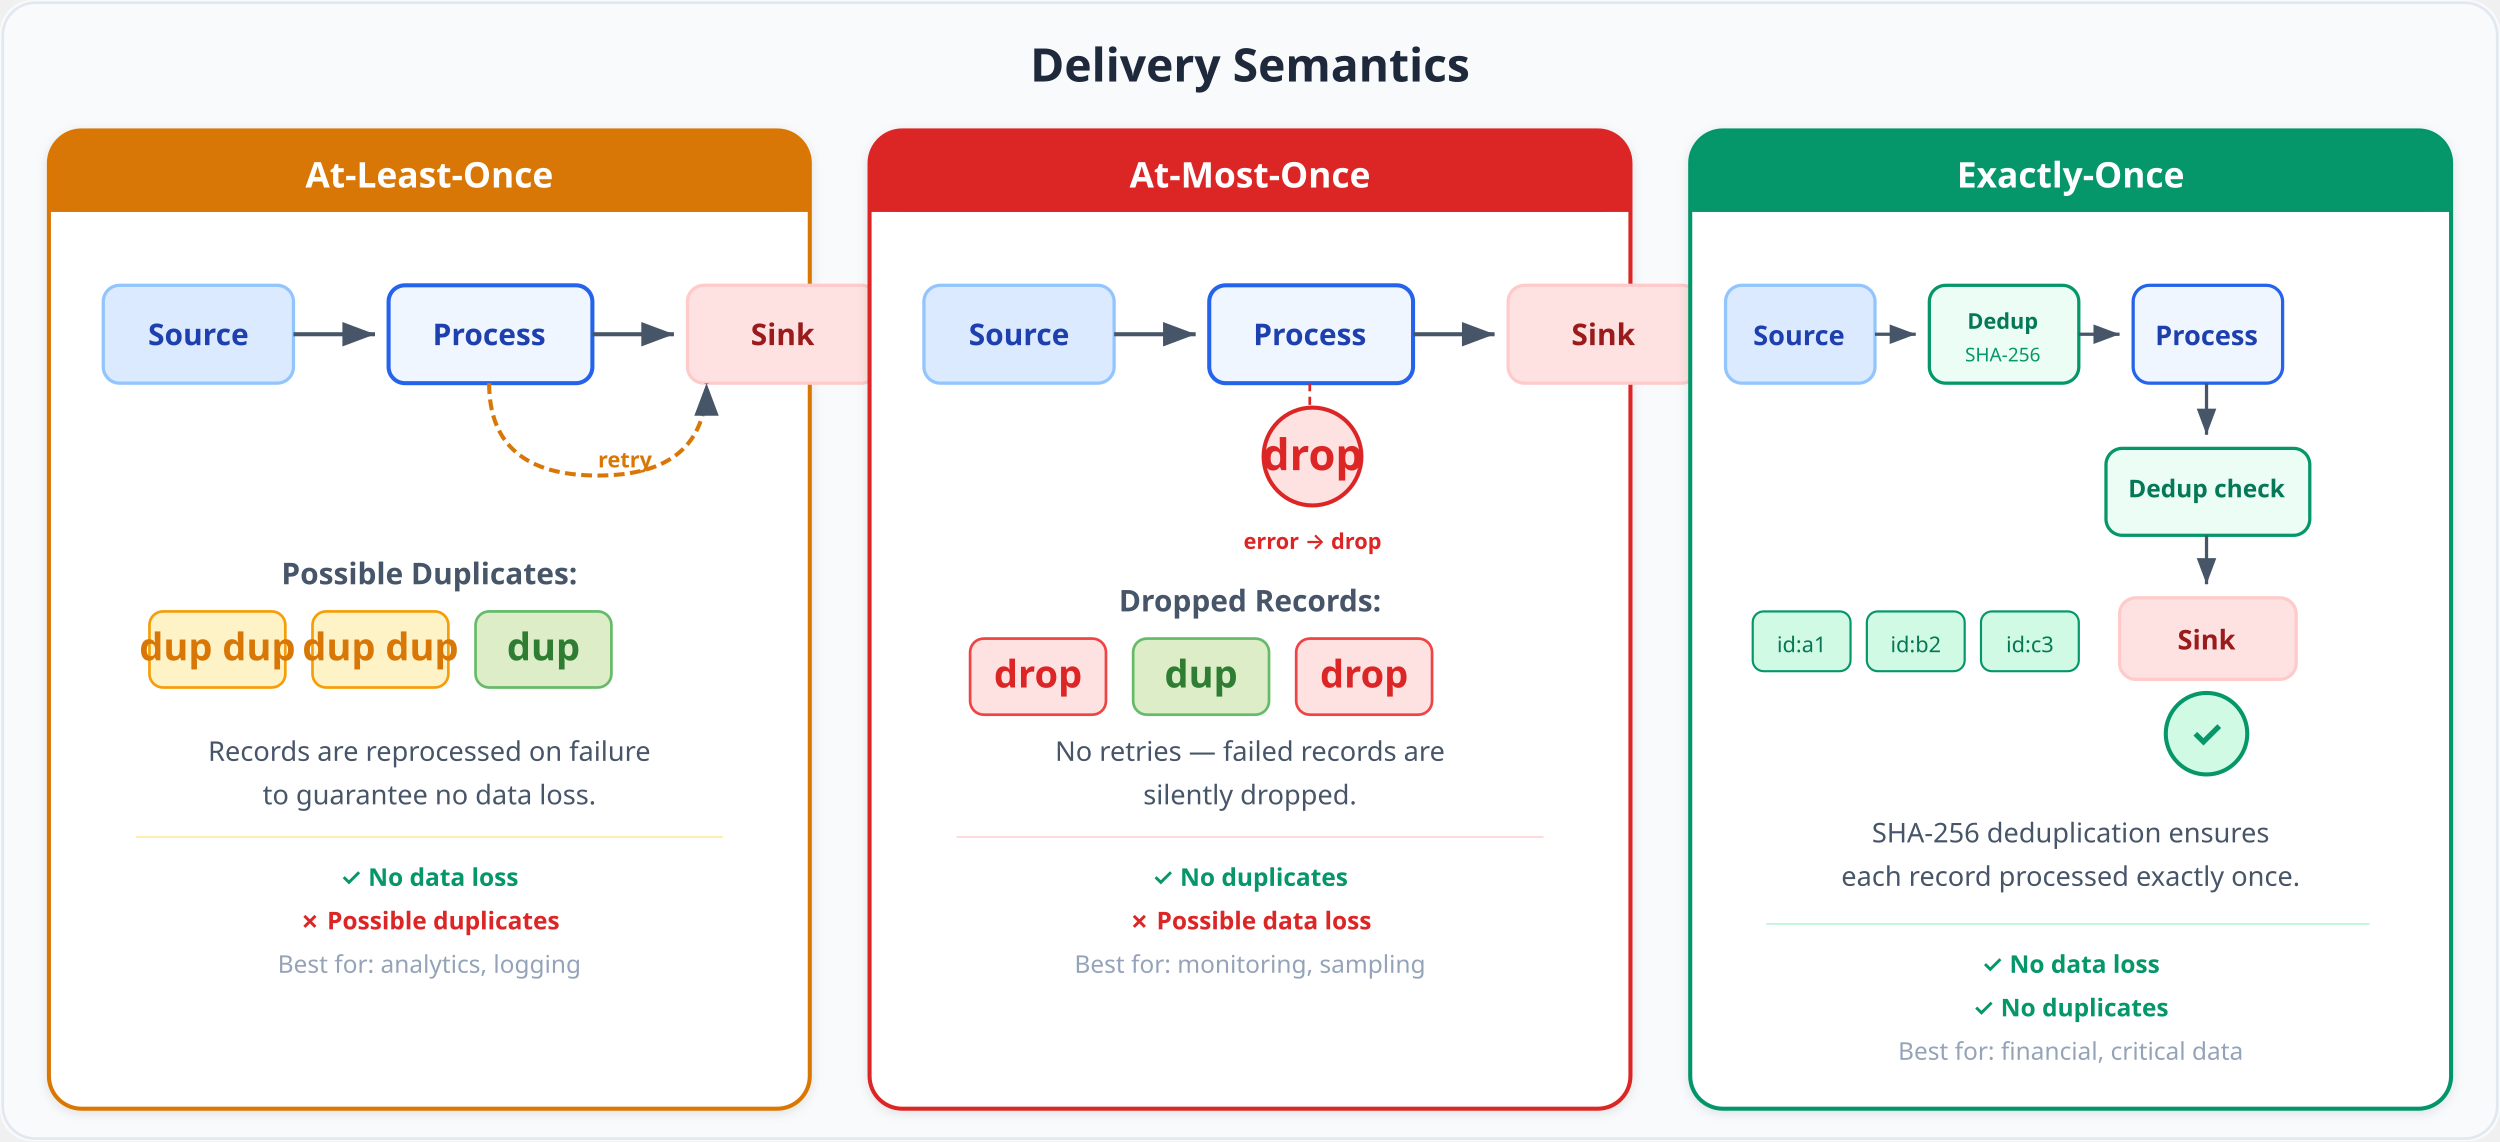
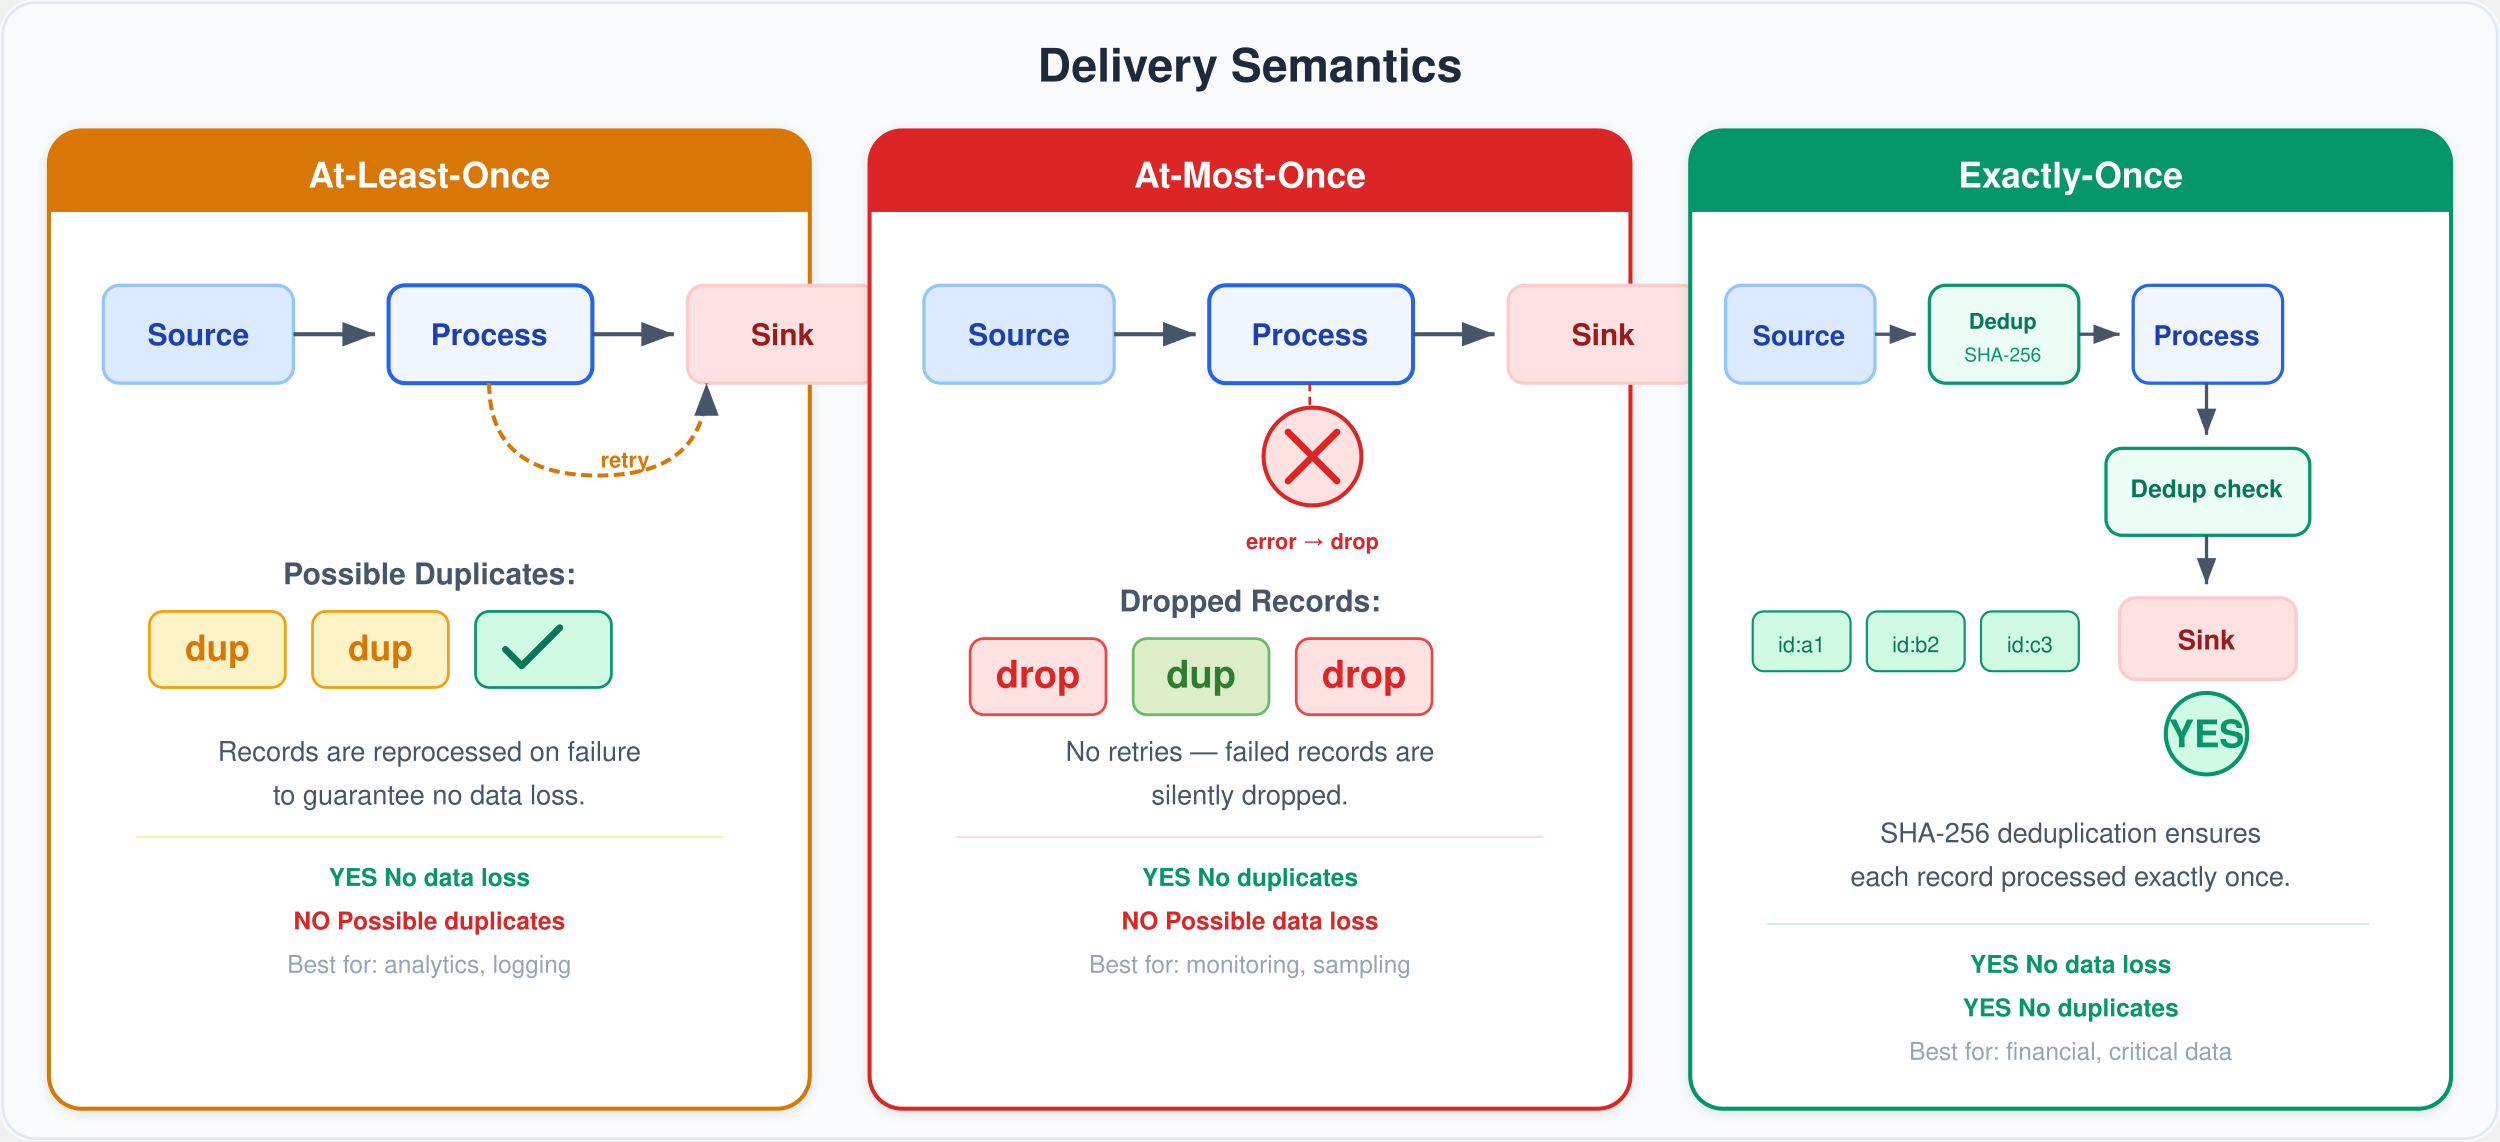
- <svg xmlns="http://www.w3.org/2000/svg" viewBox="0 0 920 420" width="920" height="420" font-family="'Segoe UI', system-ui, -apple-system, sans-serif">
+ <svg xmlns="http://www.w3.org/2000/svg" viewBox="0 0 920 420" width="920" height="420" font-family="Helvetica, Arial, sans-serif">
  <defs>
    <marker id="arrowG" markerWidth="8" markerHeight="6" refX="8" refY="3" orient="auto">
      <path d="M0,0 L8,3 L0,6" fill="#475569" />
    </marker>
    <marker id="arrowRed" markerWidth="8" markerHeight="6" refX="8" refY="3" orient="auto">
      <path d="M0,0 L8,3 L0,6" fill="#DC2626" />
    </marker>
    <marker id="arrowGreen" markerWidth="8" markerHeight="6" refX="8" refY="3" orient="auto">
      <path d="M0,0 L8,3 L0,6" fill="#059669" />
    </marker>
    <filter id="shadow" x="-2%" y="-2%" width="104%" height="108%">
      <feDropShadow dx="0" dy="1" stdDeviation="2" flood-opacity="0.1" />
    </filter>
    <filter id="shadowSm" x="-1%" y="-1%" width="102%" height="106%">
      <feDropShadow dx="0" dy="0.5" stdDeviation="1" flood-opacity="0.08" />
    </filter>
  </defs>
  <rect width="920" height="420" rx="12" fill="#F8FAFC" />
  <rect x="1" y="1" width="918" height="418" rx="12" fill="none" stroke="#E2E8F0" stroke-width="1" />
  <text x="460" y="30" text-anchor="middle" font-size="17" font-weight="700" fill="#1E293B">Delivery Semantics</text>
  <rect x="18" y="48" width="280" height="360" rx="12" fill="white" stroke="#D97706" stroke-width="1.5" filter="url(#shadow)" />
  <rect x="18" y="48" width="280" height="30" rx="12" fill="#D97706" />
  <rect x="18" y="68" width="280" height="10" fill="#D97706" />
  <text x="158" y="69" text-anchor="middle" font-size="13" font-weight="700" fill="white">At-Least-Once</text>
  <rect x="38" y="105" width="70" height="36" rx="6" fill="#DBEAFE" stroke="#93C5FD" stroke-width="1.2" />
  <text x="73" y="127" text-anchor="middle" font-size="11" font-weight="600" fill="#1E40AF">Source</text>
  <line x1="108" y1="123" x2="138" y2="123" stroke="#475569" stroke-width="1.5" marker-end="url(#arrowG)" />
  <rect x="143" y="105" width="75" height="36" rx="6" fill="#EFF6FF" stroke="#2563EB" stroke-width="1.5" />
  <text x="180" y="127" text-anchor="middle" font-size="11" font-weight="600" fill="#1E40AF">Process</text>
  <line x1="218" y1="123" x2="248" y2="123" stroke="#475569" stroke-width="1.5" marker-end="url(#arrowG)" />
  <rect x="253" y="105" width="70" height="36" rx="6" fill="#FEE2E2" stroke="#FECACA" stroke-width="1.2" />
  <text x="288" y="127" text-anchor="middle" font-size="11" font-weight="600" fill="#991B1B">Sink</text>
  <path d="M180,141 Q180,175 220,175 Q260,175 260,141" stroke="#D97706" stroke-width="1.5" fill="none" stroke-dasharray="4,2" marker-end="url(#arrowG)" />
  <text x="230" y="172" text-anchor="middle" font-size="8" fill="#D97706" font-weight="600">retry</text>
  <text x="158" y="215" text-anchor="middle" font-size="11" font-weight="600" fill="#475569">Possible Duplicates:</text>
  <rect x="55" y="225" width="50" height="28" rx="5" fill="#FEF3C7" stroke="#F59E0B" stroke-width="1" />
-   <text x="80" y="243" text-anchor="middle" font-size="14" font-weight="700" fill="#D97706">dup dup</text>
+   <text x="80" y="243" text-anchor="middle" font-size="13" font-weight="700" fill="#D97706">dup</text>
  <rect x="115" y="225" width="50" height="28" rx="5" fill="#FEF3C7" stroke="#F59E0B" stroke-width="1" />
-   <text x="140" y="243" text-anchor="middle" font-size="14" font-weight="700" fill="#D97706">dup dup</text>
-   <rect x="175" y="225" width="50" height="28" rx="5" fill="#DCEDC8" stroke="#66BB6A" stroke-width="1" />
-   <text x="200" y="243" text-anchor="middle" font-size="14" font-weight="700" fill="#2E7D32">dup</text>
+   <text x="140" y="243" text-anchor="middle" font-size="13" font-weight="700" fill="#D97706">dup</text>
+   <rect x="175" y="225" width="50" height="28" rx="5" fill="#D1FAE5" stroke="#059669" stroke-width="1" />
+   <path d="M186,239 L192,245 L206,231" stroke="#047857" stroke-width="2.5" fill="none" stroke-linecap="round" stroke-linejoin="round" />
  <text x="158" y="280" text-anchor="middle" font-size="10" fill="#475569">Records are reprocessed on failure</text>
  <text x="158" y="296" text-anchor="middle" font-size="10" fill="#475569">to guarantee no data loss.</text>
  <line x1="50" y1="308" x2="266" y2="308" stroke="#FDE68A" stroke-width="0.5" />
-   <text x="158" y="326" text-anchor="middle" font-size="9" font-weight="600" fill="#059669">✓ No data loss</text>
-   <text x="158" y="342" text-anchor="middle" font-size="9" font-weight="600" fill="#DC2626">✗ Possible duplicates</text>
+   <text x="158" y="326" text-anchor="middle" font-size="9" font-weight="600" fill="#059669">YES No data loss</text>
+   <text x="158" y="342" text-anchor="middle" font-size="9" font-weight="600" fill="#DC2626">NO Possible duplicates</text>
  <text x="158" y="358" text-anchor="middle" font-size="9" fill="#94A3B8">Best for: analytics, logging</text>
  <rect x="320" y="48" width="280" height="360" rx="12" fill="white" stroke="#DC2626" stroke-width="1.5" filter="url(#shadow)" />
  <rect x="320" y="48" width="280" height="30" rx="12" fill="#DC2626" />
  <rect x="320" y="68" width="280" height="10" fill="#DC2626" />
  <text x="460" y="69" text-anchor="middle" font-size="13" font-weight="700" fill="white">At-Most-Once</text>
  <rect x="340" y="105" width="70" height="36" rx="6" fill="#DBEAFE" stroke="#93C5FD" stroke-width="1.2" />
  <text x="375" y="127" text-anchor="middle" font-size="11" font-weight="600" fill="#1E40AF">Source</text>
  <line x1="410" y1="123" x2="440" y2="123" stroke="#475569" stroke-width="1.5" marker-end="url(#arrowG)" />
  <rect x="445" y="105" width="75" height="36" rx="6" fill="#EFF6FF" stroke="#2563EB" stroke-width="1.5" />
  <text x="482" y="127" text-anchor="middle" font-size="11" font-weight="600" fill="#1E40AF">Process</text>
  <line x1="520" y1="123" x2="550" y2="123" stroke="#475569" stroke-width="1.5" marker-end="url(#arrowG)" />
  <rect x="555" y="105" width="70" height="36" rx="6" fill="#FEE2E2" stroke="#FECACA" stroke-width="1.2" />
  <text x="590" y="127" text-anchor="middle" font-size="11" font-weight="600" fill="#991B1B">Sink</text>
  <rect x="465" y="150" width="36" height="36" rx="50%" fill="#FEE2E2" stroke="#DC2626" stroke-width="1.5" />
-   <text x="483" y="173" text-anchor="middle" font-size="16" font-weight="700" fill="#DC2626">drop</text>
+   <path d="M474,159 L492,177 M492,159 L474,177" stroke="#DC2626" stroke-width="2.5" fill="none" stroke-linecap="round" />
  <line x1="482" y1="141" x2="482" y2="150" stroke="#DC2626" stroke-width="1" stroke-dasharray="3,2" />
  <text x="483" y="202" text-anchor="middle" font-size="8" font-weight="600" fill="#DC2626">error → drop</text>
  <text x="460" y="225" text-anchor="middle" font-size="11" font-weight="600" fill="#475569">Dropped Records:</text>
  <rect x="357" y="235" width="50" height="28" rx="5" fill="#FEE2E2" stroke="#EF4444" stroke-width="1" />
  <text x="382" y="253" text-anchor="middle" font-size="14" font-weight="700" fill="#DC2626">drop</text>
  <rect x="417" y="235" width="50" height="28" rx="5" fill="#DCEDC8" stroke="#66BB6A" stroke-width="1" />
  <text x="442" y="253" text-anchor="middle" font-size="14" font-weight="700" fill="#2E7D32">dup</text>
  <rect x="477" y="235" width="50" height="28" rx="5" fill="#FEE2E2" stroke="#EF4444" stroke-width="1" />
  <text x="502" y="253" text-anchor="middle" font-size="14" font-weight="700" fill="#DC2626">drop</text>
  <text x="460" y="280" text-anchor="middle" font-size="10" fill="#475569">No retries — failed records are</text>
  <text x="460" y="296" text-anchor="middle" font-size="10" fill="#475569">silently dropped.</text>
  <line x1="352" y1="308" x2="568" y2="308" stroke="#FECACA" stroke-width="0.5" />
-   <text x="460" y="326" text-anchor="middle" font-size="9" font-weight="600" fill="#059669">✓ No duplicates</text>
-   <text x="460" y="342" text-anchor="middle" font-size="9" font-weight="600" fill="#DC2626">✗ Possible data loss</text>
+   <text x="460" y="326" text-anchor="middle" font-size="9" font-weight="600" fill="#059669">YES No duplicates</text>
+   <text x="460" y="342" text-anchor="middle" font-size="9" font-weight="600" fill="#DC2626">NO Possible data loss</text>
  <text x="460" y="358" text-anchor="middle" font-size="9" fill="#94A3B8">Best for: monitoring, sampling</text>
  <rect x="622" y="48" width="280" height="360" rx="12" fill="white" stroke="#059669" stroke-width="1.5" filter="url(#shadow)" />
  <rect x="622" y="48" width="280" height="30" rx="12" fill="#059669" />
  <rect x="622" y="68" width="280" height="10" fill="#059669" />
  <text x="762" y="69" text-anchor="middle" font-size="13" font-weight="700" fill="white">Exactly-Once</text>
  <rect x="635" y="105" width="55" height="36" rx="6" fill="#DBEAFE" stroke="#93C5FD" stroke-width="1.2" />
  <text x="662" y="127" text-anchor="middle" font-size="10" font-weight="600" fill="#1E40AF">Source</text>
  <line x1="690" y1="123" x2="705" y2="123" stroke="#475569" stroke-width="1.2" marker-end="url(#arrowG)" />
  <rect x="710" y="105" width="55" height="36" rx="6" fill="#ECFDF5" stroke="#059669" stroke-width="1.2" />
  <text x="737" y="121" text-anchor="middle" font-size="8" font-weight="600" fill="#047857">Dedup</text>
  <text x="737" y="133" text-anchor="middle" font-size="7" fill="#059669">SHA-256</text>
  <line x1="765" y1="123" x2="780" y2="123" stroke="#475569" stroke-width="1.2" marker-end="url(#arrowG)" />
  <rect x="785" y="105" width="55" height="36" rx="6" fill="#EFF6FF" stroke="#2563EB" stroke-width="1.2" />
  <text x="812" y="127" text-anchor="middle" font-size="10" font-weight="600" fill="#1E40AF">Process</text>
  <line x1="840" y1="123" x2="855" y2="80" stroke="none" />
  <line x1="840" y1="123" x2="862" y2="123" stroke="none" />
  <line x1="812" y1="141" x2="812" y2="160" stroke="#475569" stroke-width="1.2" marker-end="url(#arrowG)" />
  <rect x="775" y="165" width="75" height="32" rx="6" fill="#ECFDF5" stroke="#059669" stroke-width="1.2" />
  <text x="812" y="183" text-anchor="middle" font-size="9" font-weight="600" fill="#047857">Dedup check</text>
  <line x1="812" y1="197" x2="812" y2="215" stroke="#475569" stroke-width="1.2" marker-end="url(#arrowG)" />
  <rect x="780" y="220" width="65" height="30" rx="6" fill="#FEE2E2" stroke="#FECACA" stroke-width="1.2" />
  <text x="812" y="239" text-anchor="middle" font-size="10" font-weight="600" fill="#991B1B">Sink</text>
  <rect x="797" y="255" width="30" height="30" rx="50%" fill="#D1FAE5" stroke="#059669" stroke-width="1.5" />
-   <text x="812" y="275" text-anchor="middle" font-size="14" font-weight="700" fill="#059669">✓</text>
+   <text x="812" y="275" text-anchor="middle" font-size="14" font-weight="700" fill="#059669">YES</text>
  <text x="762" y="225" text-anchor="middle" font-size="10" font-weight="600" fill="#475569" opacity="0">Unique IDs:</text>
  <g transform="translate(645, 225)">
    <rect x="0" y="0" width="36" height="22" rx="4" fill="#D1FAE5" stroke="#059669" stroke-width="0.8" />
    <text x="18" y="15" text-anchor="middle" font-size="8" fill="#047857">id:a1</text>
    <rect x="42" y="0" width="36" height="22" rx="4" fill="#D1FAE5" stroke="#059669" stroke-width="0.8" />
    <text x="60" y="15" text-anchor="middle" font-size="8" fill="#047857">id:b2</text>
    <rect x="84" y="0" width="36" height="22" rx="4" fill="#D1FAE5" stroke="#059669" stroke-width="0.8" />
    <text x="102" y="15" text-anchor="middle" font-size="8" fill="#047857">id:c3</text>
  </g>
  <text x="762" y="310" text-anchor="middle" font-size="10" fill="#475569">SHA-256 deduplication ensures</text>
  <text x="762" y="326" text-anchor="middle" font-size="10" fill="#475569">each record processed exactly once.</text>
  <line x1="650" y1="340" x2="872" y2="340" stroke="#A7F3D0" stroke-width="0.5" />
-   <text x="762" y="358" text-anchor="middle" font-size="9" font-weight="600" fill="#059669">✓ No data loss</text>
-   <text x="762" y="374" text-anchor="middle" font-size="9" font-weight="600" fill="#059669">✓ No duplicates</text>
+   <text x="762" y="358" text-anchor="middle" font-size="9" font-weight="600" fill="#059669">YES No data loss</text>
+   <text x="762" y="374" text-anchor="middle" font-size="9" font-weight="600" fill="#059669">YES No duplicates</text>
  <text x="762" y="390" text-anchor="middle" font-size="9" fill="#94A3B8">Best for: financial, critical data</text>
</svg>
